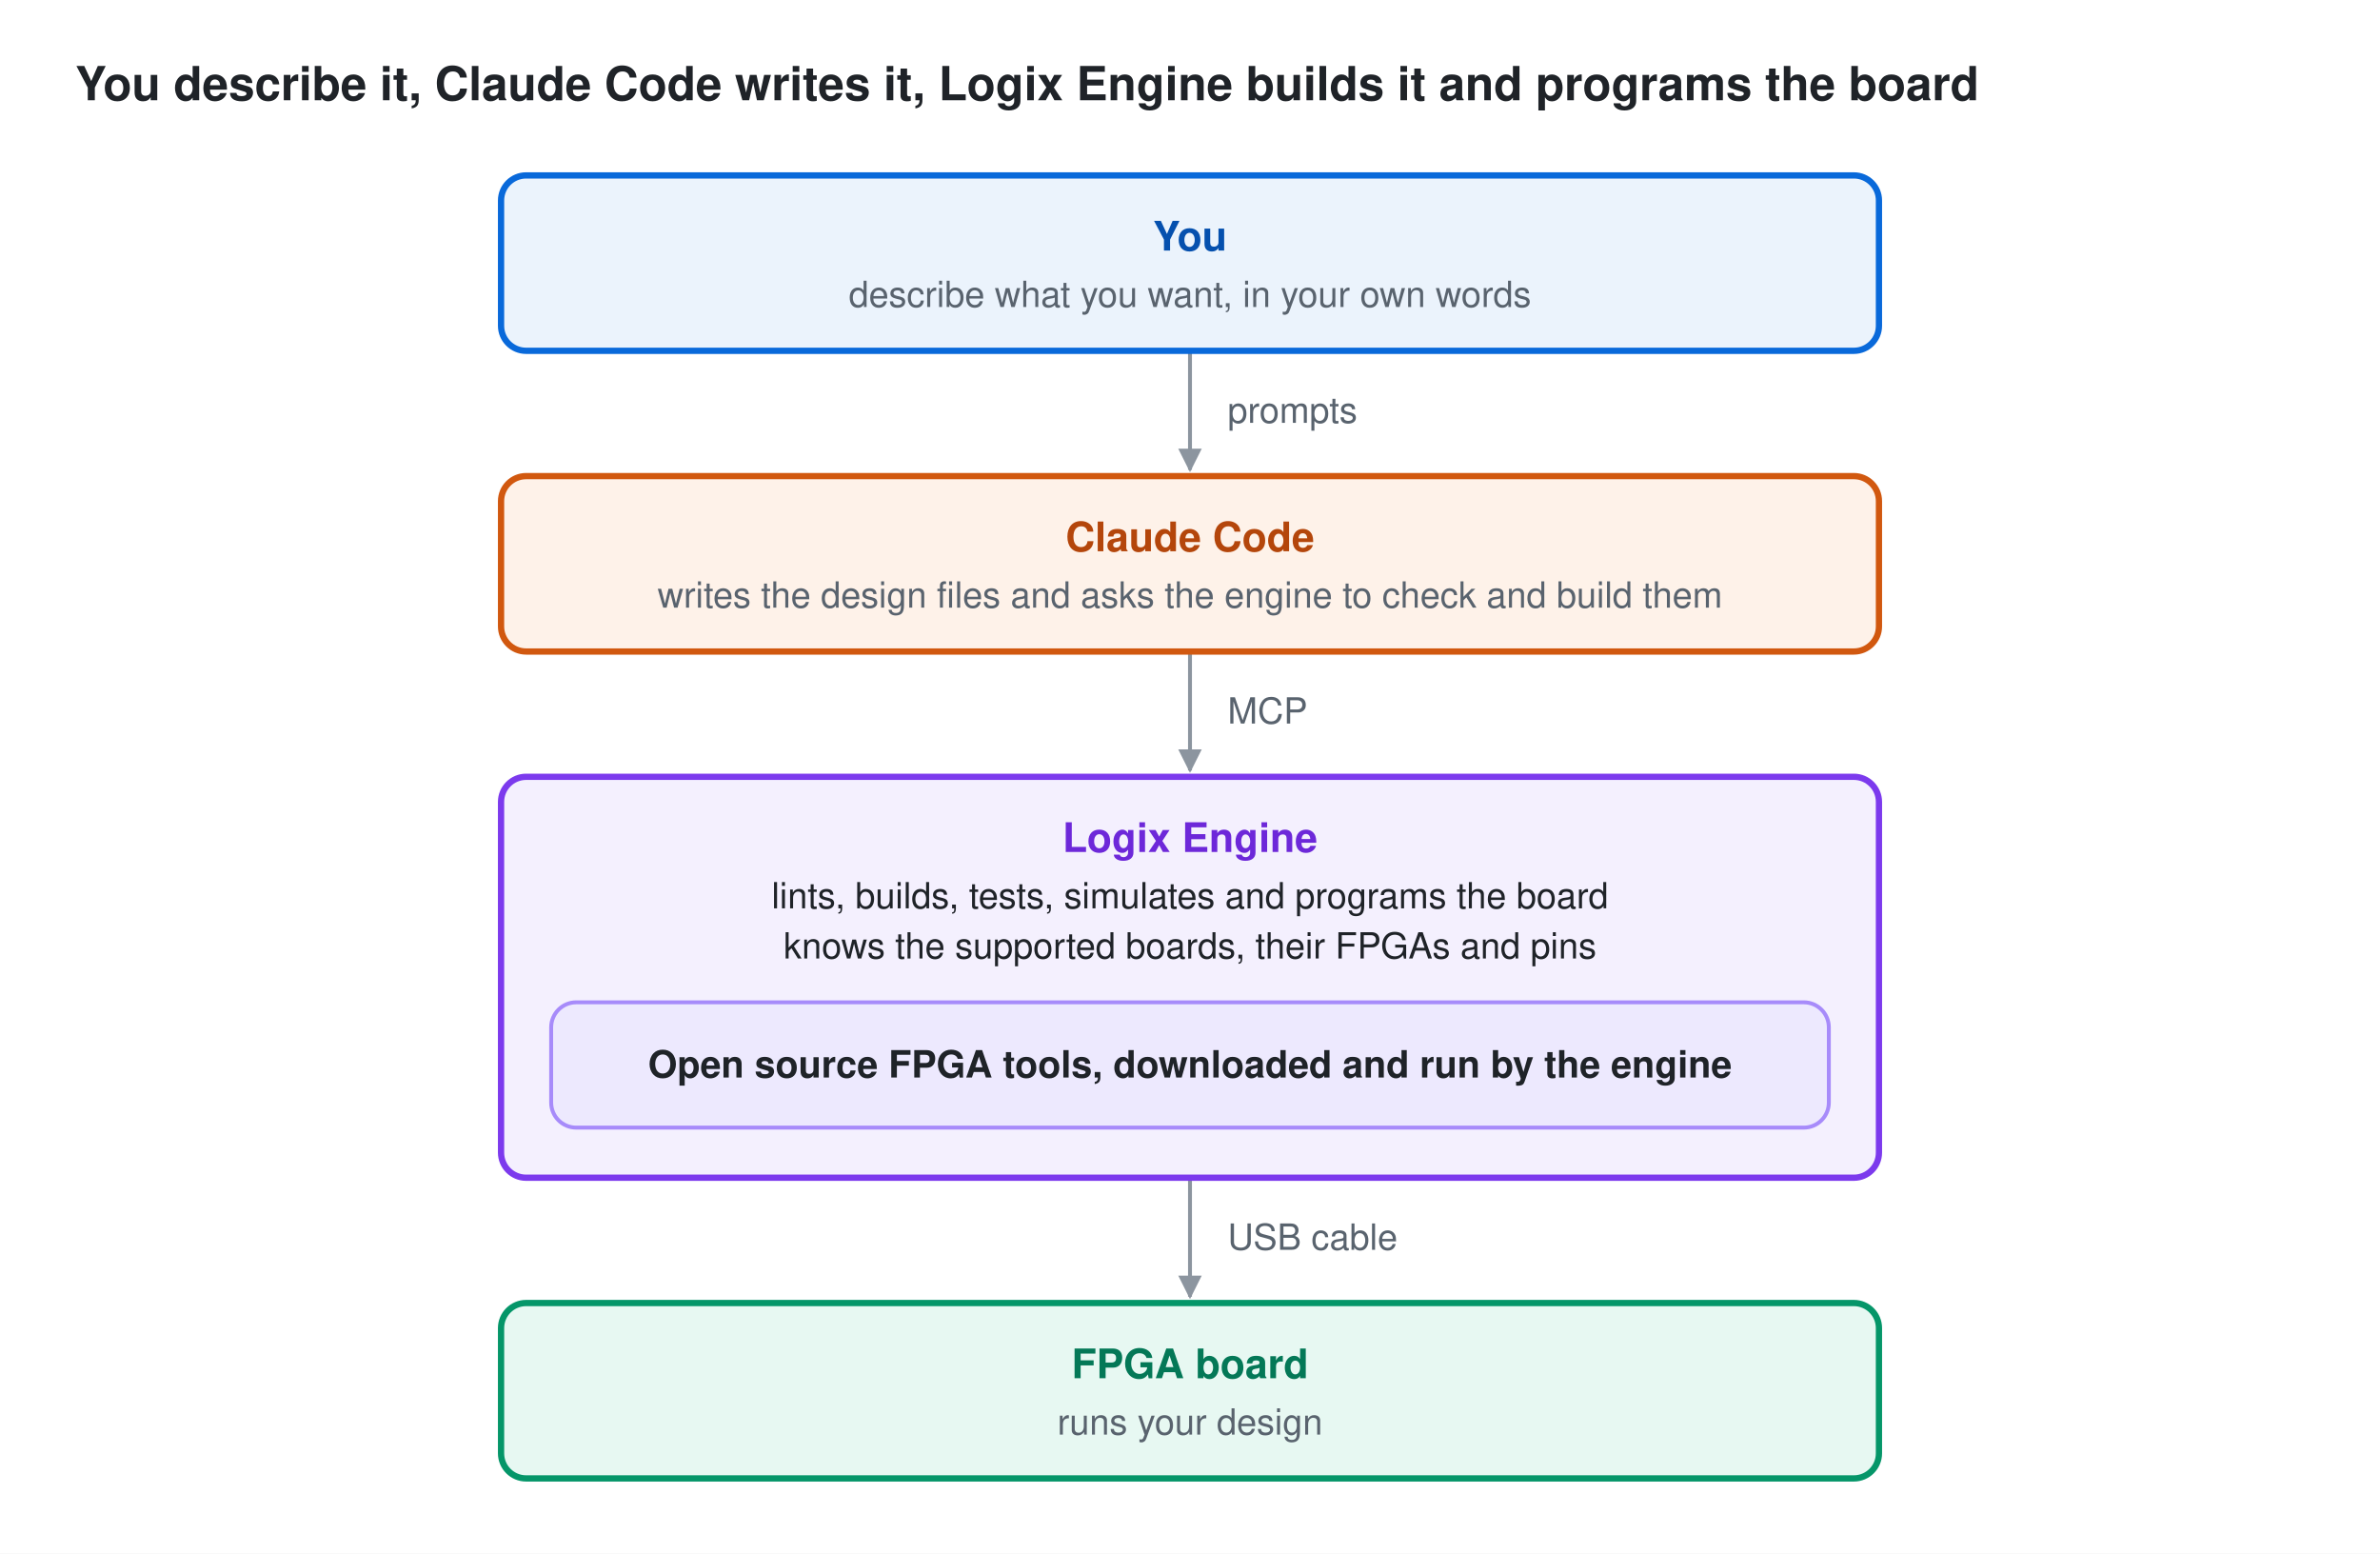
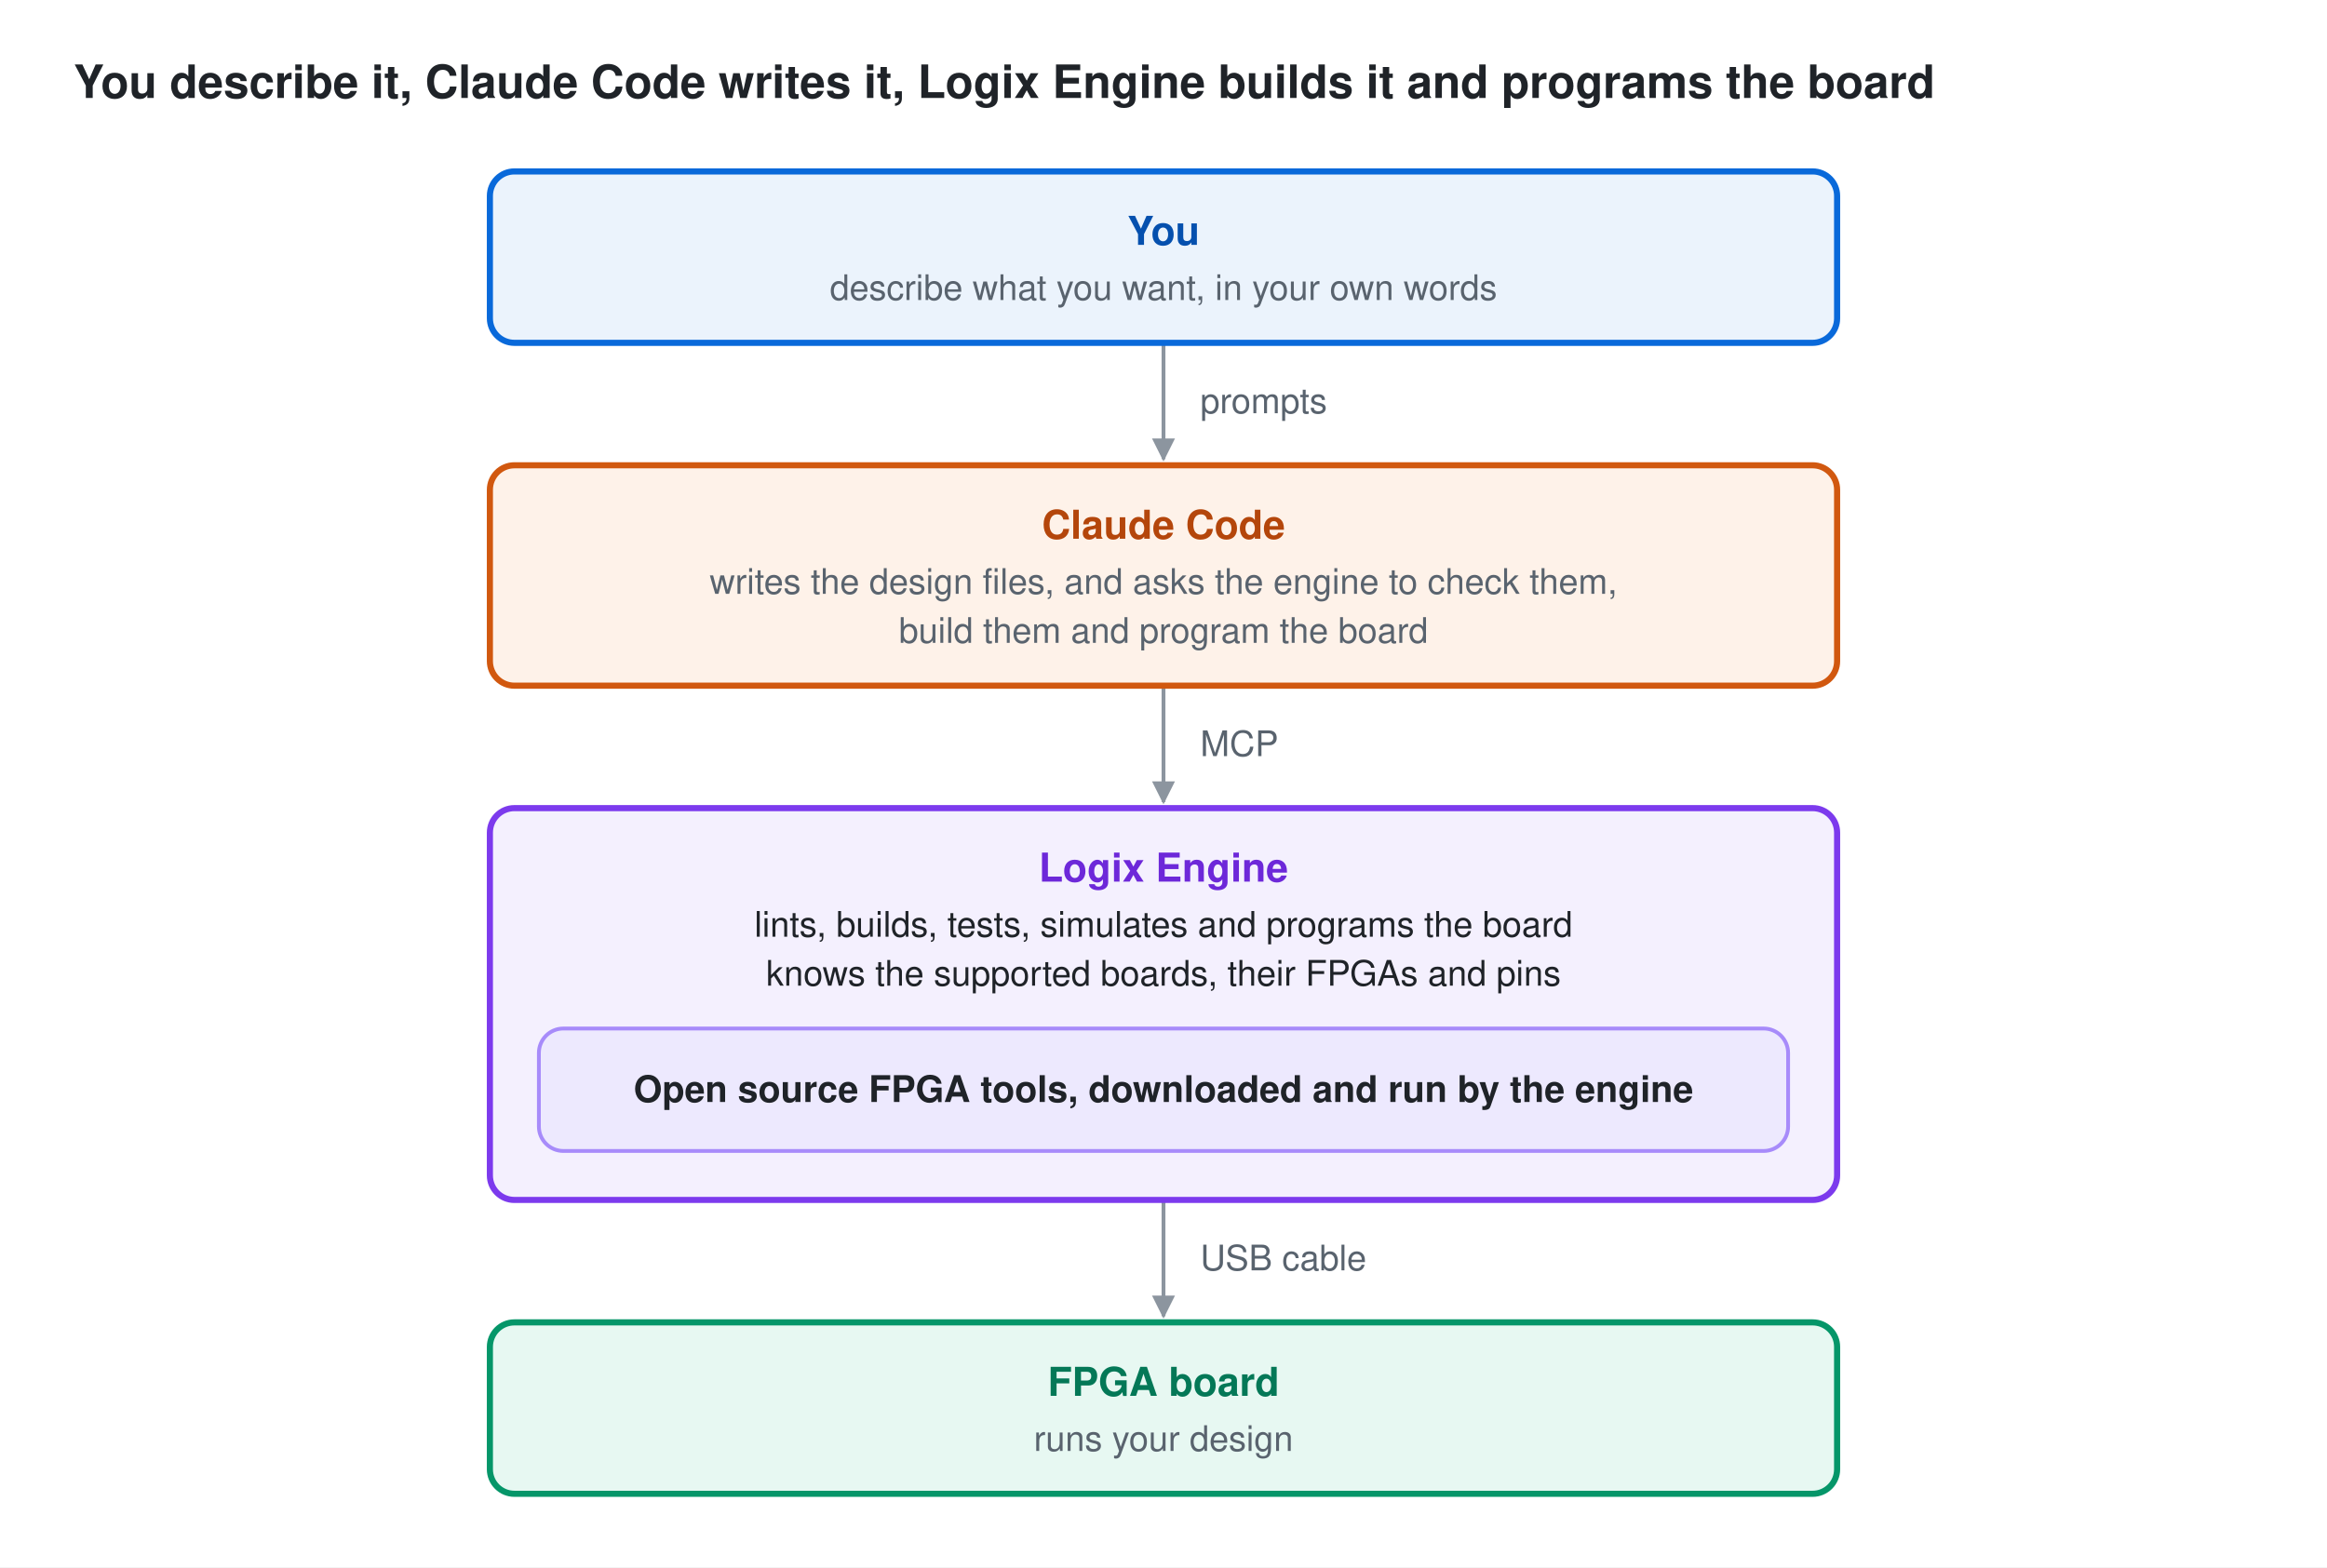
- <svg xmlns="http://www.w3.org/2000/svg" viewBox="0 0 760 496" role="img" aria-label="You talk to Claude Code, Claude Code uses Logix Engine, and the engine programs the board" font-family="-apple-system, BlinkMacSystemFont, 'Segoe UI', Helvetica, Arial, sans-serif" font-size="13">
+ <svg xmlns="http://www.w3.org/2000/svg" viewBox="0 0 760 512" role="img" aria-label="You talk to Claude Code, Claude Code uses Logix Engine, and the engine programs the board" font-family="-apple-system, BlinkMacSystemFont, 'Segoe UI', Helvetica, Arial, sans-serif" font-size="13">
  <style>
    .bg { fill: #ffffff; }
    .edge { stroke: #8c959f; }
    .arrow { fill: #8c959f; }
    .ink { fill: #1f2328; }
    .quiet { fill: #59636e; }
    .you { stroke: #0969da; fill: #0969da; fill-opacity: 0.08; }
    .agent { stroke: #d1580f; fill: #f97316; fill-opacity: 0.09; }
    .engine { stroke: #7c3aed; fill: #8b5cf6; fill-opacity: 0.09; }
    .tools { stroke: #a78bfa; fill: #ede9fe; }
    .board { stroke: #059669; fill: #10b981; fill-opacity: 0.10; }
    .you-ink { fill: #0550ae; }
    .agent-ink { fill: #b4460b; }
    .engine-ink { fill: #6d28d9; }
    .board-ink { fill: #047857; }
    @media (prefers-color-scheme: dark) {
      .bg { fill: #0d1117; }
      .edge { stroke: #6e7681; }
      .arrow { fill: #6e7681; }
      .ink { fill: #e6edf3; }
      .quiet { fill: #9198a1; }
      .you { stroke: #4493f8; fill: #4493f8; fill-opacity: 0.12; }
      .agent { stroke: #fb923c; fill: #fb923c; fill-opacity: 0.12; }
      .engine { stroke: #a78bfa; fill: #a78bfa; fill-opacity: 0.12; }
      .tools { stroke: #6d28d9; fill: #221a3a; }
      .board { stroke: #34d399; fill: #34d399; fill-opacity: 0.12; }
      .you-ink { fill: #79c0ff; }
      .agent-ink { fill: #fdba74; }
      .engine-ink { fill: #c4b5fd; }
      .board-ink { fill: #6ee7b7; }
    }
    .box { fill: none; stroke-width: 1.25; }
    .main { stroke-width: 2; }
    .name { font-weight: 600; }
    .sub { font-size: 11.5px; }
  </style>
  <defs>
    <marker id="tut-arrow" viewBox="0 0 10 10" refX="9" refY="5" markerWidth="6" markerHeight="6" orient="auto-start-reverse">
      <path d="M0 0L10 5L0 10z" class="arrow" />
    </marker>
  </defs>
-   <rect class="bg" x="0" y="0" width="760" height="496" />
+   <rect class="bg" x="0" y="0" width="760" height="512" />
  <text x="24" y="32" font-size="15" class="ink name">You describe it, Claude Code writes it, Logix Engine builds it and programs the board</text>
  <g class="edge" fill="none" stroke-width="1.25">
    <path d="M380 112V150" marker-end="url(#tut-arrow)" />
-     <path d="M380 208V246" marker-end="url(#tut-arrow)" />
-     <path d="M380 376V414" marker-end="url(#tut-arrow)" />
+     <path d="M380 224V262" marker-end="url(#tut-arrow)" />
+     <path d="M380 392V430" marker-end="url(#tut-arrow)" />
  </g>
  <rect class="you main" x="160" y="56" width="440" height="56" rx="8" />
  <text x="380" y="80" text-anchor="middle" class="you-ink name">You</text>
  <text x="380" y="98" text-anchor="middle" class="quiet sub">describe what you want, in your own words</text>
  <text x="392" y="135" class="quiet sub">prompts</text>
-   <rect class="agent main" x="160" y="152" width="440" height="56" rx="8" />
+   <rect class="agent main" x="160" y="152" width="440" height="72" rx="8" />
  <text x="380" y="176" text-anchor="middle" class="agent-ink name">Claude Code</text>
-   <text x="380" y="194" text-anchor="middle" class="quiet sub">writes the design files and asks the engine to check and build them</text>
-   <text x="392" y="231" class="quiet sub">MCP</text>
-   <rect class="engine main" x="160" y="248" width="440" height="128" rx="8" />
-   <text x="380" y="272" text-anchor="middle" class="engine-ink name">Logix Engine</text>
-   <text x="380" y="290" text-anchor="middle" class="ink sub">lints, builds, tests, simulates and programs the board</text>
-   <text x="380" y="306" text-anchor="middle" class="ink sub">knows the supported boards, their FPGAs and pins</text>
-   <rect class="tools" stroke-width="1.25" x="176" y="320" width="408" height="40" rx="8" />
-   <text x="380" y="344" text-anchor="middle" class="ink name" font-size="12">Open source FPGA tools, downloaded and run by the engine</text>
-   <text x="392" y="399" class="quiet sub">USB cable</text>
-   <rect class="board main" x="160" y="416" width="440" height="56" rx="8" />
-   <text x="380" y="440" text-anchor="middle" class="board-ink name">FPGA board</text>
-   <text x="380" y="458" text-anchor="middle" class="quiet sub">runs your design</text>
+   <text x="380" y="194" text-anchor="middle" class="quiet sub">writes the design files, and asks the engine to check them,</text>
+   <text x="380" y="210" text-anchor="middle" class="quiet sub">build them and program the board</text>
+   <text x="392" y="247" class="quiet sub">MCP</text>
+   <rect class="engine main" x="160" y="264" width="440" height="128" rx="8" />
+   <text x="380" y="288" text-anchor="middle" class="engine-ink name">Logix Engine</text>
+   <text x="380" y="306" text-anchor="middle" class="ink sub">lints, builds, tests, simulates and programs the board</text>
+   <text x="380" y="322" text-anchor="middle" class="ink sub">knows the supported boards, their FPGAs and pins</text>
+   <rect class="tools" stroke-width="1.25" x="176" y="336" width="408" height="40" rx="8" />
+   <text x="380" y="360" text-anchor="middle" class="ink name" font-size="12">Open source FPGA tools, downloaded and run by the engine</text>
+   <text x="392" y="415" class="quiet sub">USB cable</text>
+   <rect class="board main" x="160" y="432" width="440" height="56" rx="8" />
+   <text x="380" y="456" text-anchor="middle" class="board-ink name">FPGA board</text>
+   <text x="380" y="474" text-anchor="middle" class="quiet sub">runs your design</text>
</svg>
